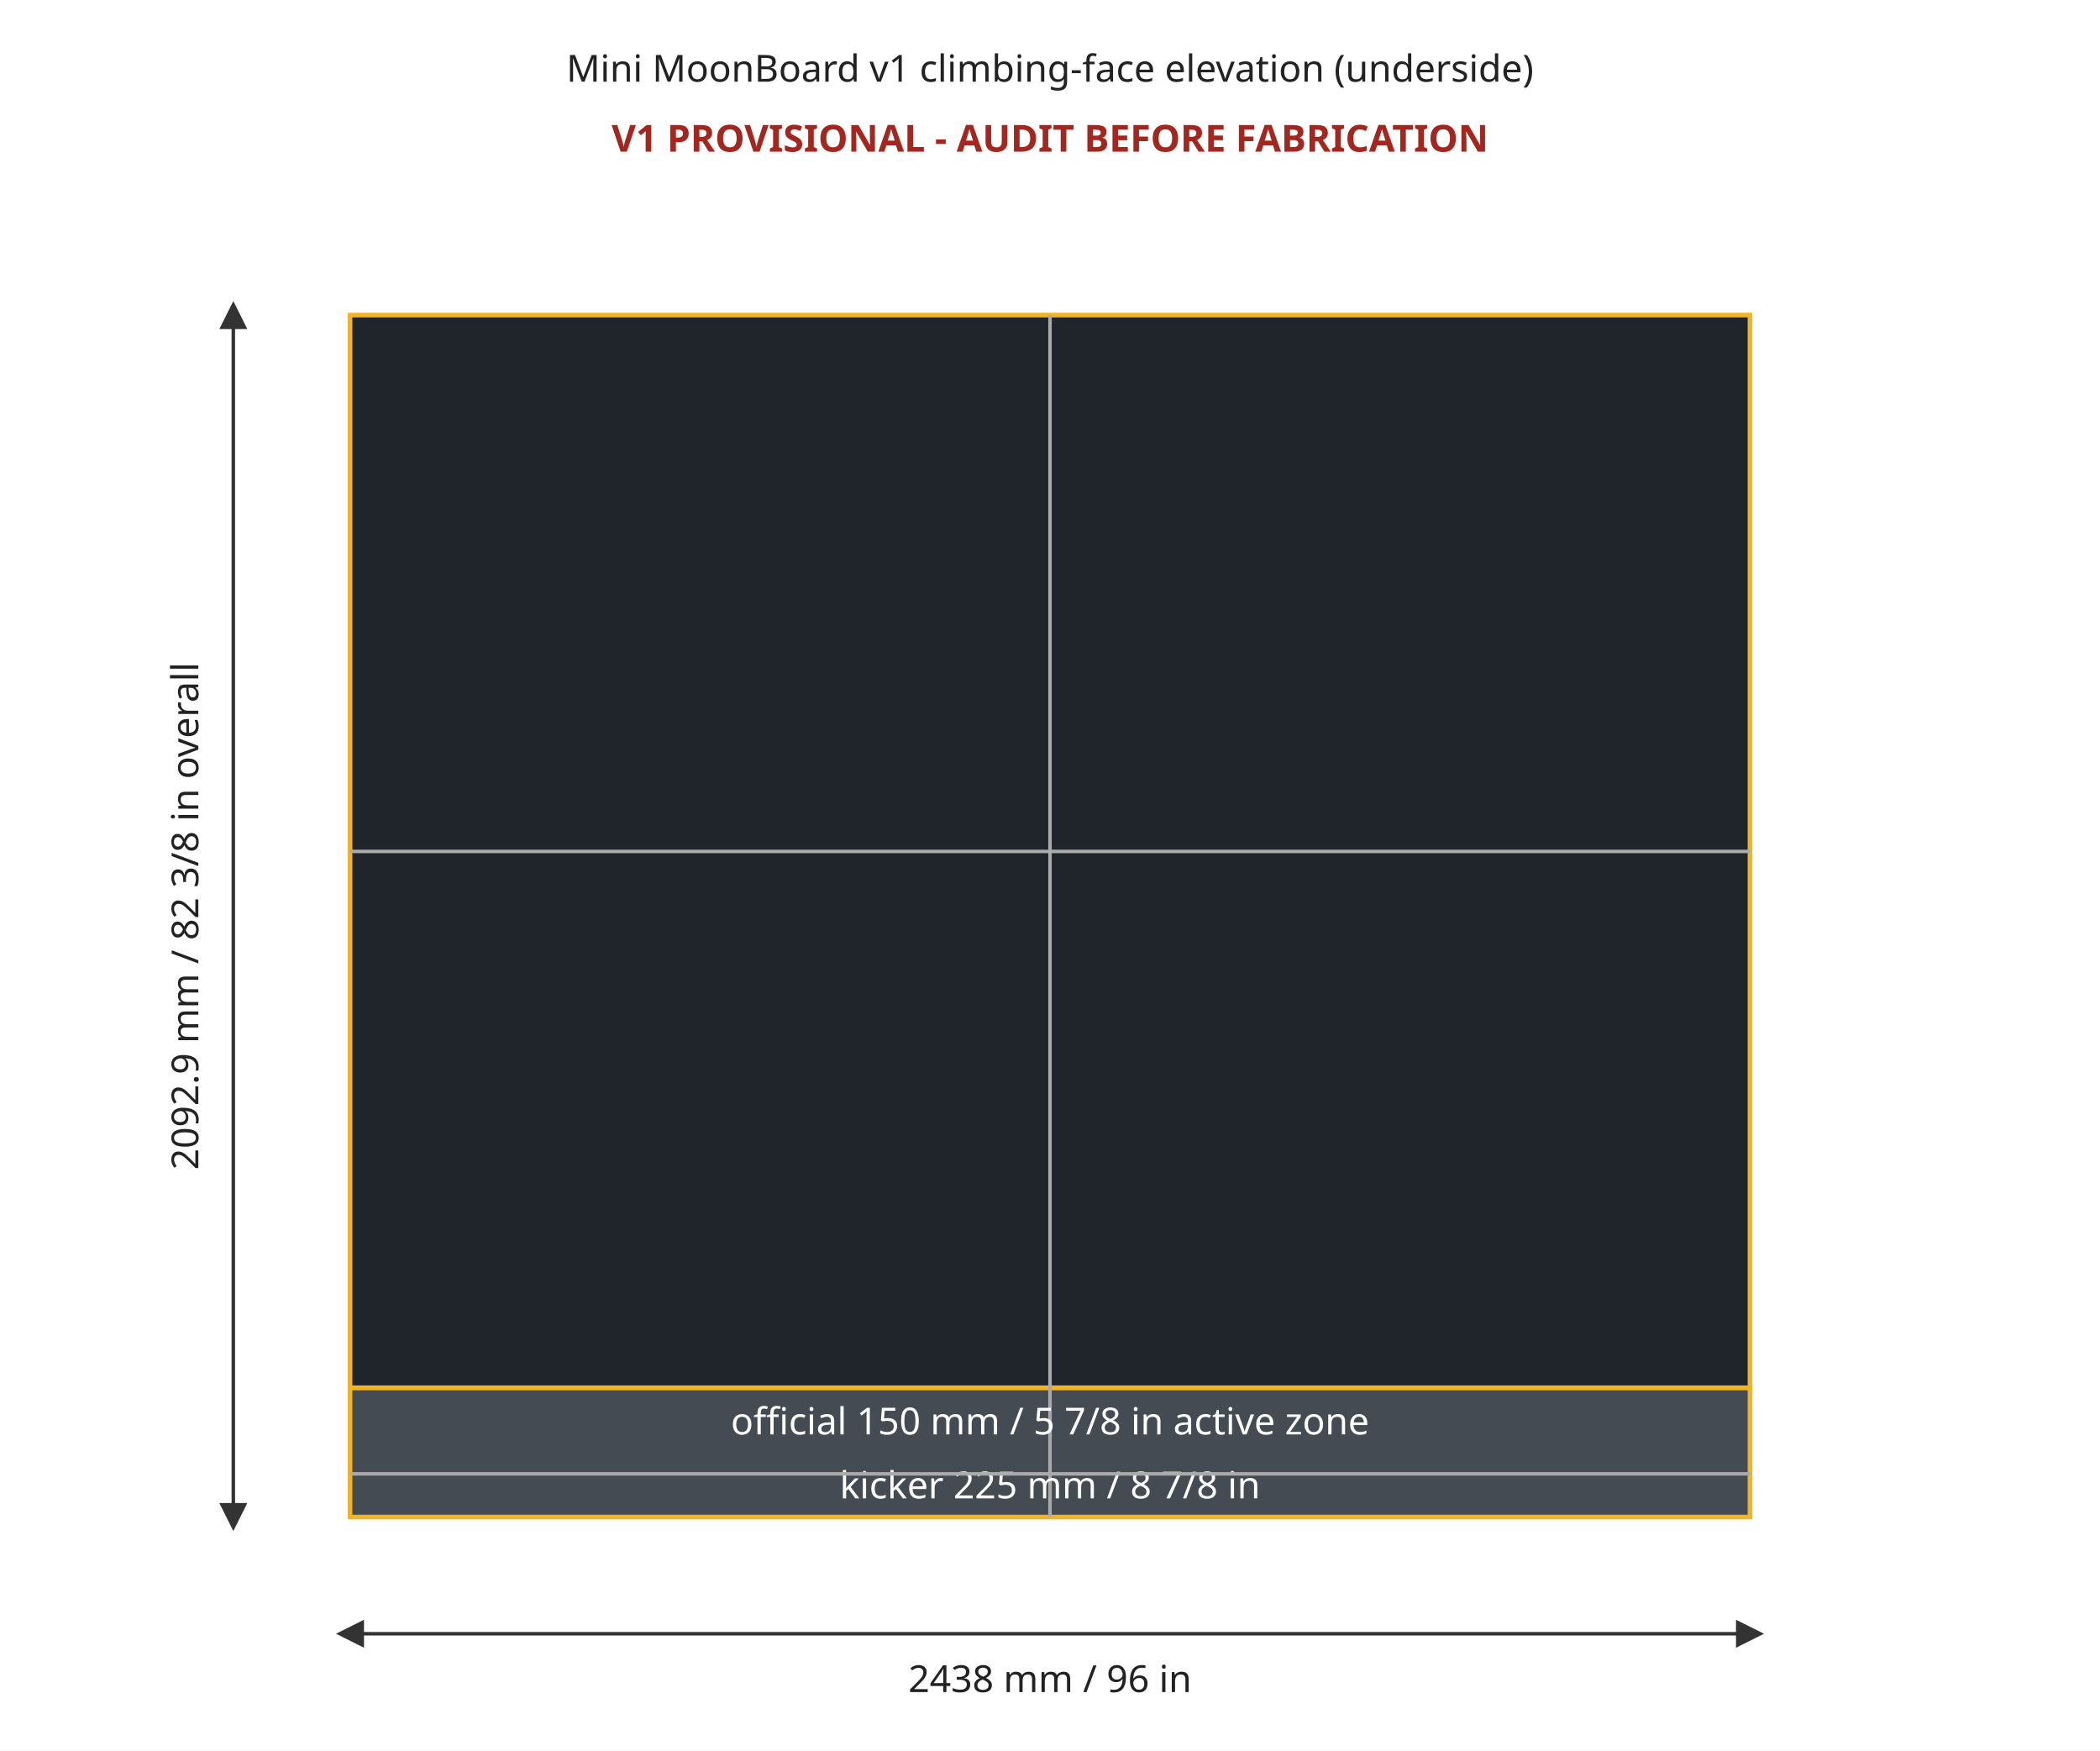
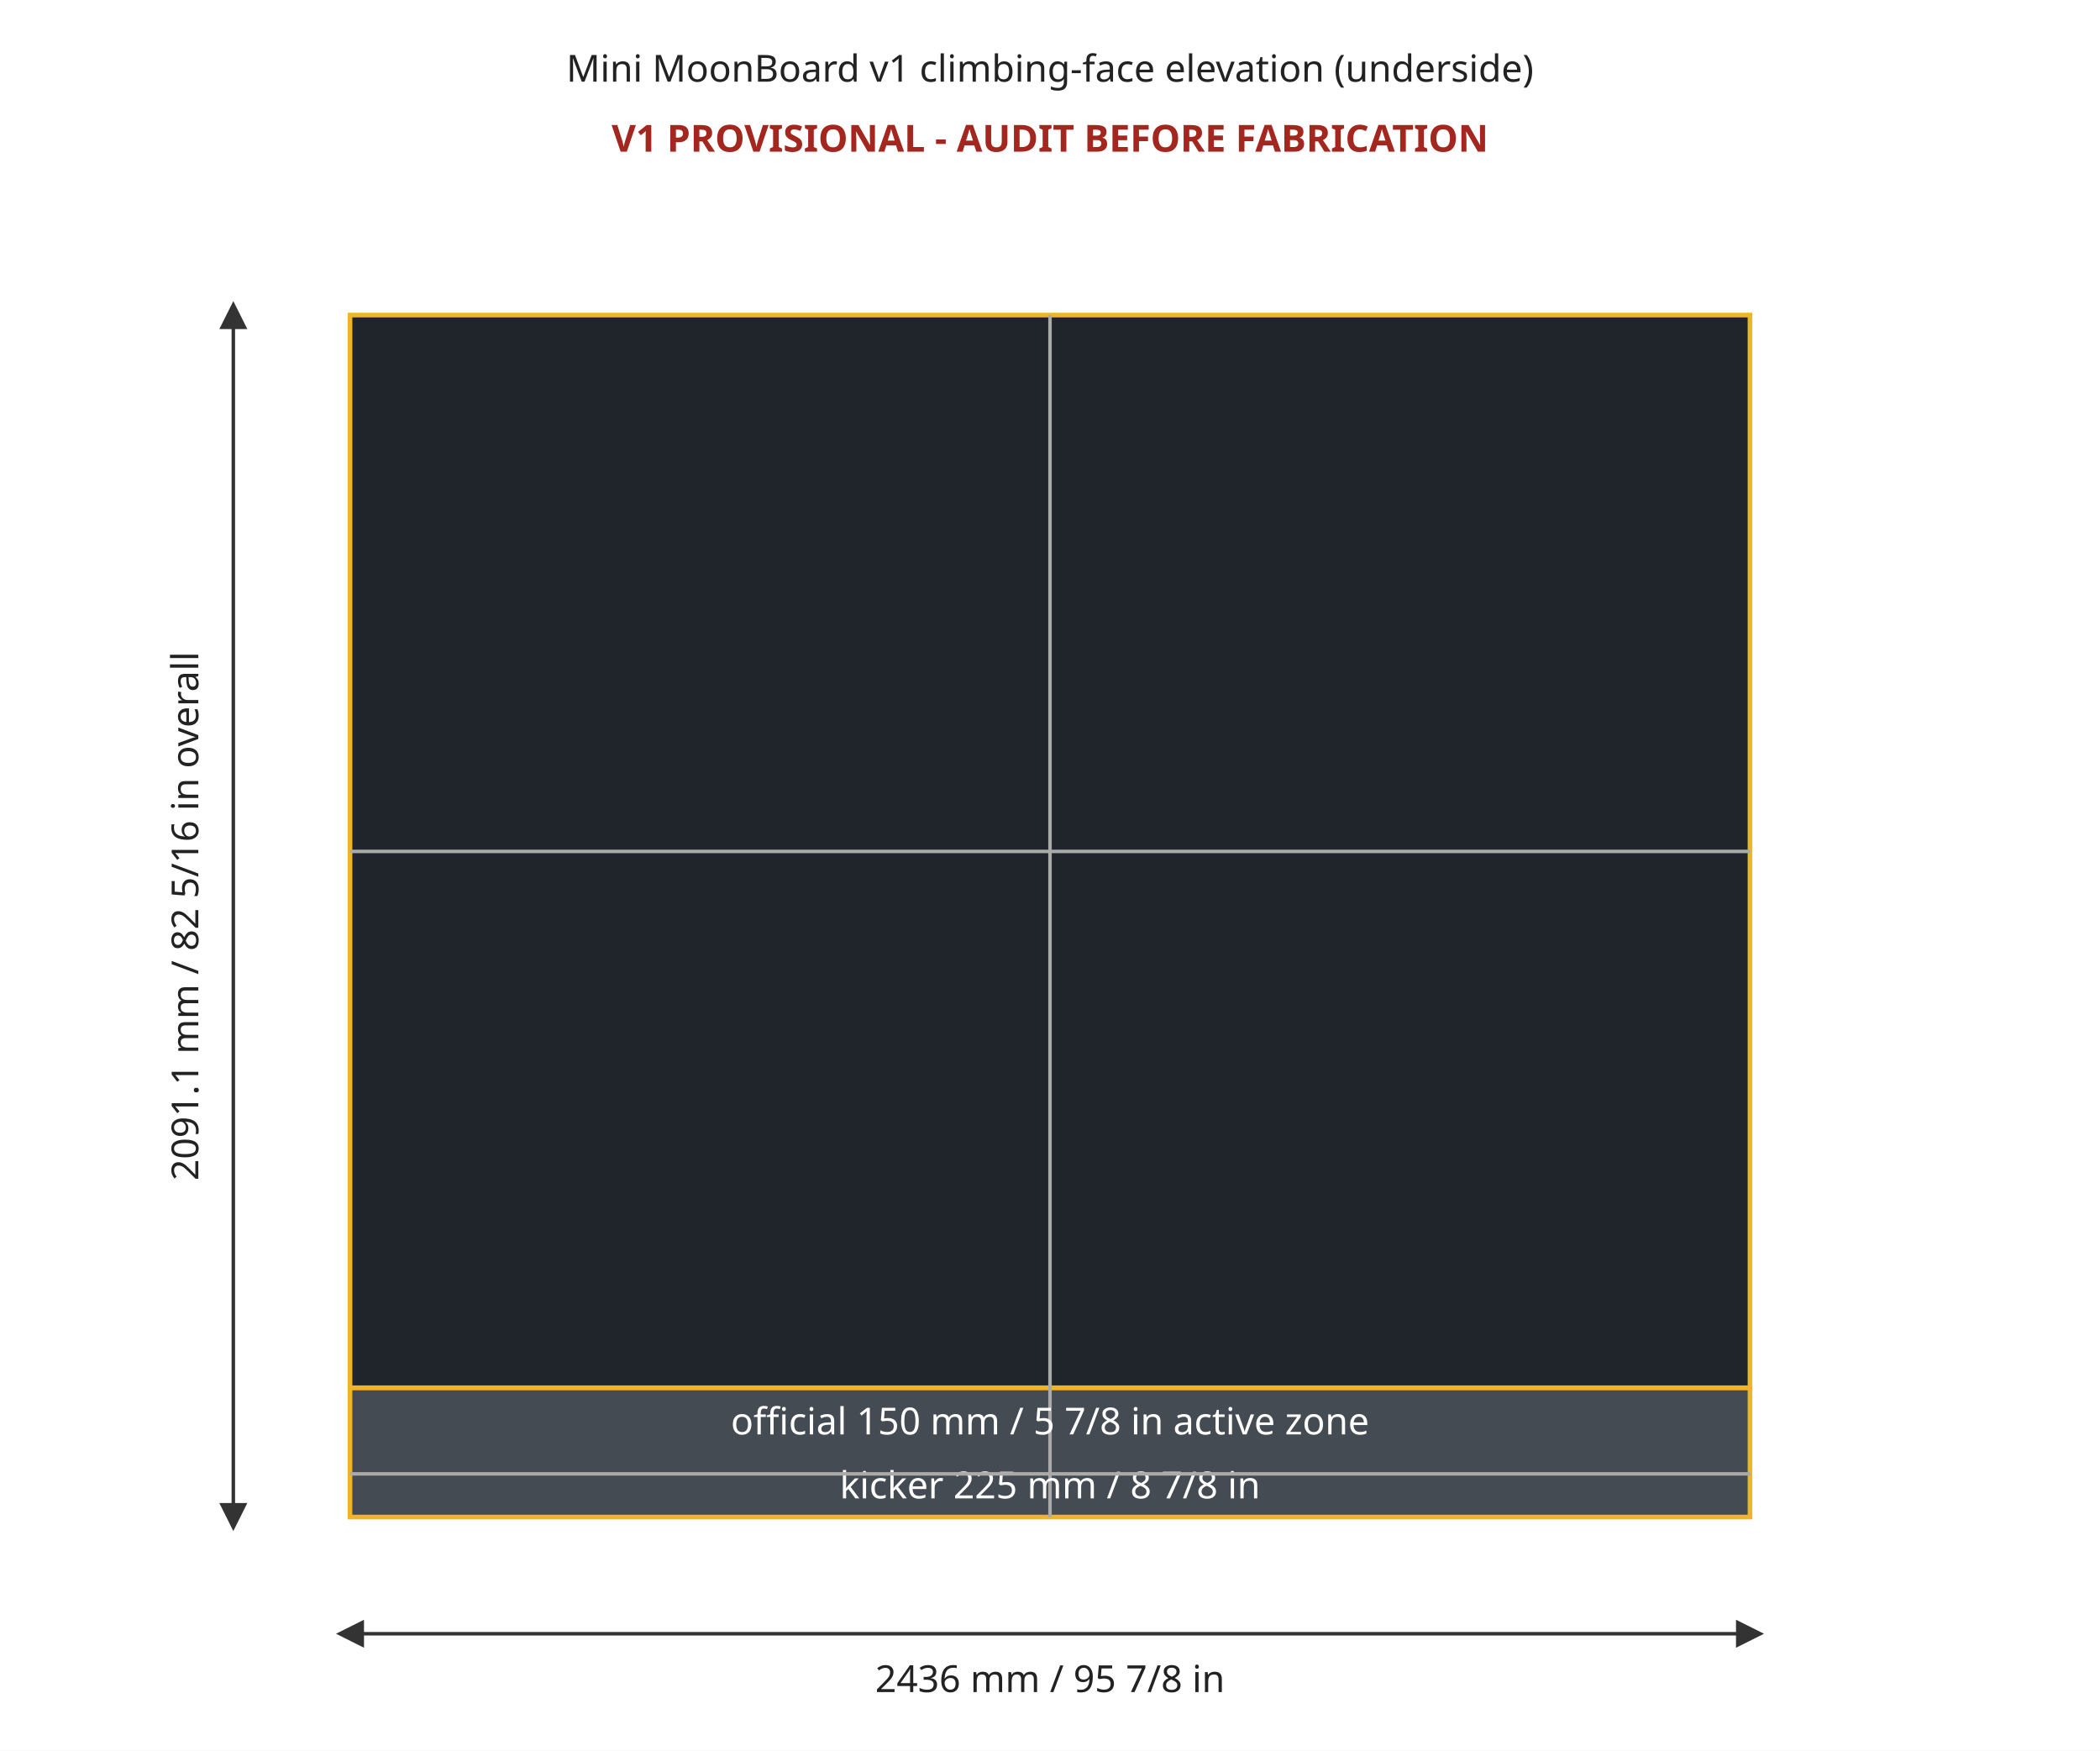
<svg xmlns="http://www.w3.org/2000/svg" width="900" height="750" viewBox="0 0 900 750" data-units="mm">
  <defs>
    <marker id="arrow" markerWidth="8" markerHeight="8" refX="4" refY="4" orient="auto-start-reverse">
      <path d="M 0 0 L 8 4 L 0 8 z" fill="#333" />
    </marker>
  </defs>
  <style>
    .panel { fill: #20252b; stroke: #f0b429; stroke-width: 2; }
    .kicker { fill: #444b53; stroke: #f0b429; stroke-width: 2; }
    .seam { stroke: #aaa; stroke-width: 1.5; }
    .dim { stroke: #333; stroke-width: 1.5; marker-start: url(#arrow); marker-end: url(#arrow); }
    .guide { stroke: #777; stroke-width: 1; stroke-dasharray: 5 5; }
    text { fill: #222; font: 16px sans-serif; }
    .on-dark { fill: white; }
    .warning { fill: #a3261f; font-weight: bold; }
  </style>
  <rect width="900" height="750" fill="white" />
  <text x="450" y="35" text-anchor="middle" font-size="24">Mini MoonBoard v1 climbing-face elevation (underside)</text>
  <text class="warning" x="450" y="65" text-anchor="middle">V1 PROVISIONAL - AUDIT BEFORE FABRICATION</text>
  <rect class="kicker" x="150.0" y="594.6" width="600.0" height="55.4" />
  <rect class="panel" x="150.0" y="135.0" width="600.0" height="459.6" />
  <line class="seam" x1="450.0" y1="135.0" x2="450.0" y2="650.0" />
  <line class="seam" x1="150.0" y1="364.8" x2="750.0" y2="364.8" />
  <line class="dim" x1="150.0" y1="700" x2="750.0" y2="700" />
-   <text x="450.0" y="725" text-anchor="middle">2438 mm / 96 in</text>
+   <text x="450.0" y="725" text-anchor="middle">2436 mm / 95 7/8 in</text>
  <line class="dim" x1="100" y1="135.0" x2="100" y2="650.0" />
-   <text x="85" y="392.5" text-anchor="middle" transform="rotate(-90 85 392.5)">2092.9 mm / 82 3/8 in overall</text>
+   <text x="85" y="392.5" text-anchor="middle" transform="rotate(-90 85 392.5)">2091.1 mm / 82 5/16 in overall</text>
  <text class="on-dark" x="450.0" y="642.0" text-anchor="middle">kicker 225 mm / 8 7/8 in</text>
  <line class="seam" x1="150.0" y1="631.5" x2="750.0" y2="631.5" />
  <text class="on-dark" x="450.0" y="614.6" text-anchor="middle">official 150 mm / 5 7/8 in active zone</text>
</svg>
